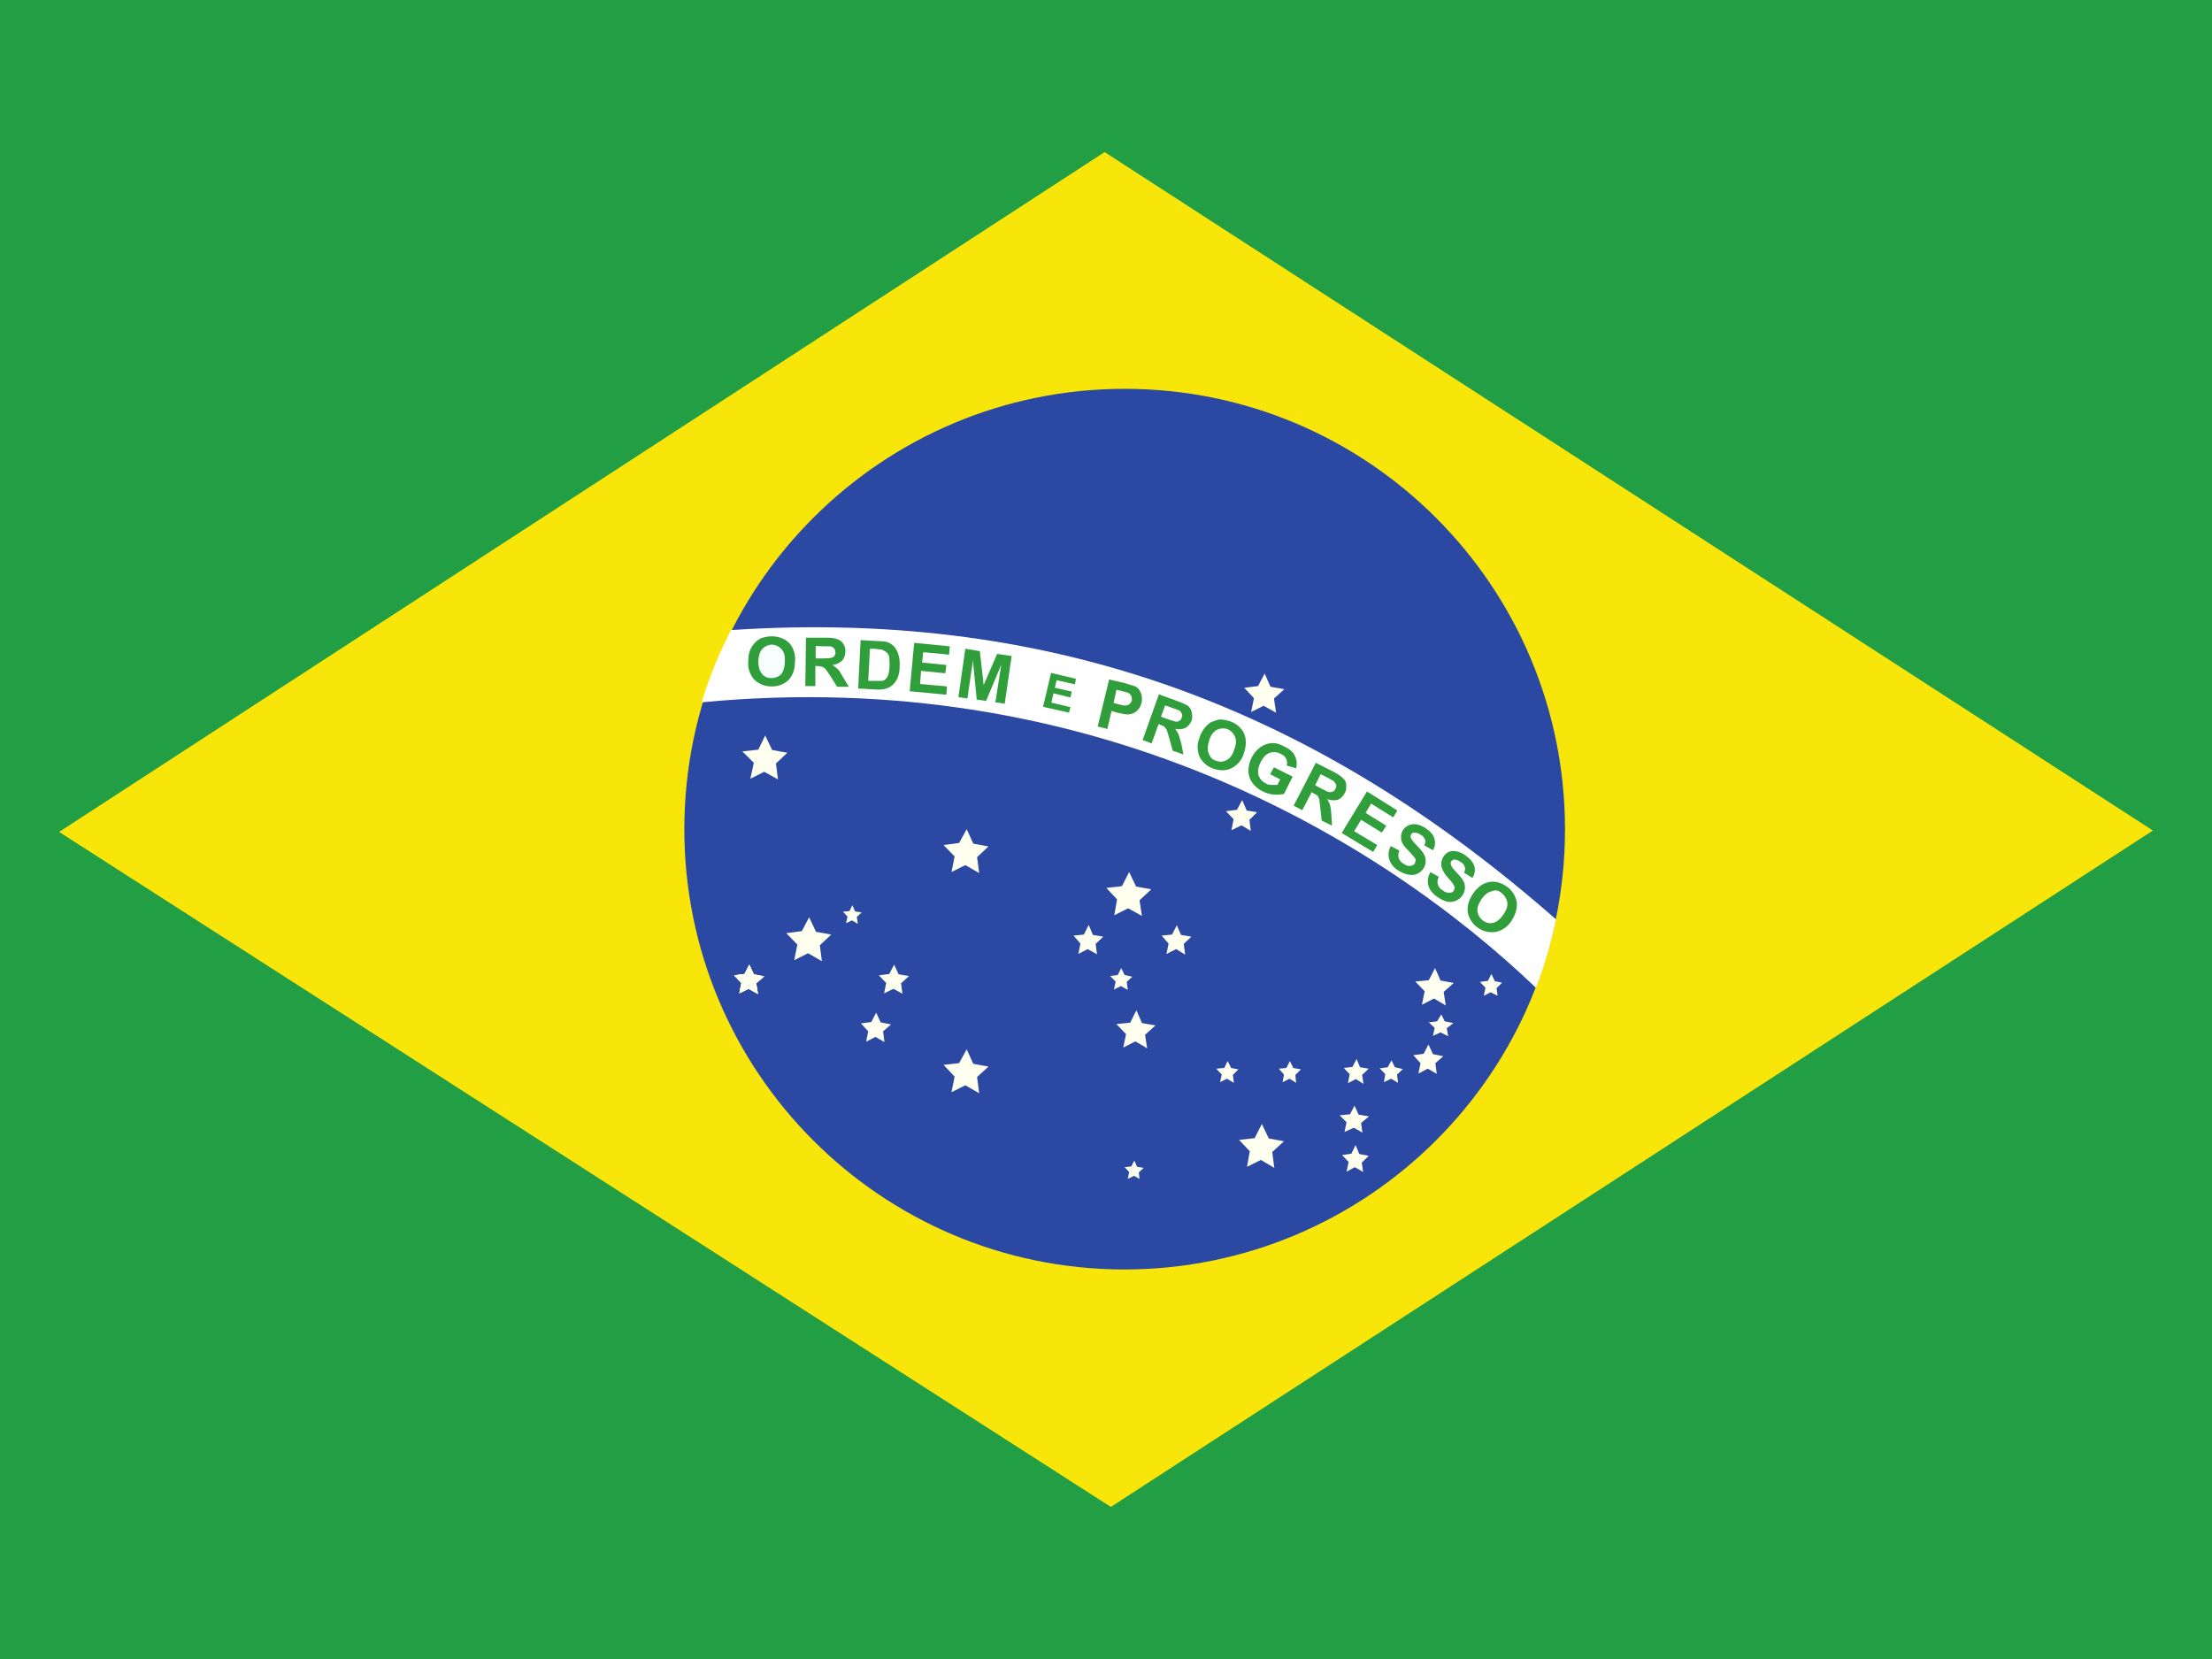
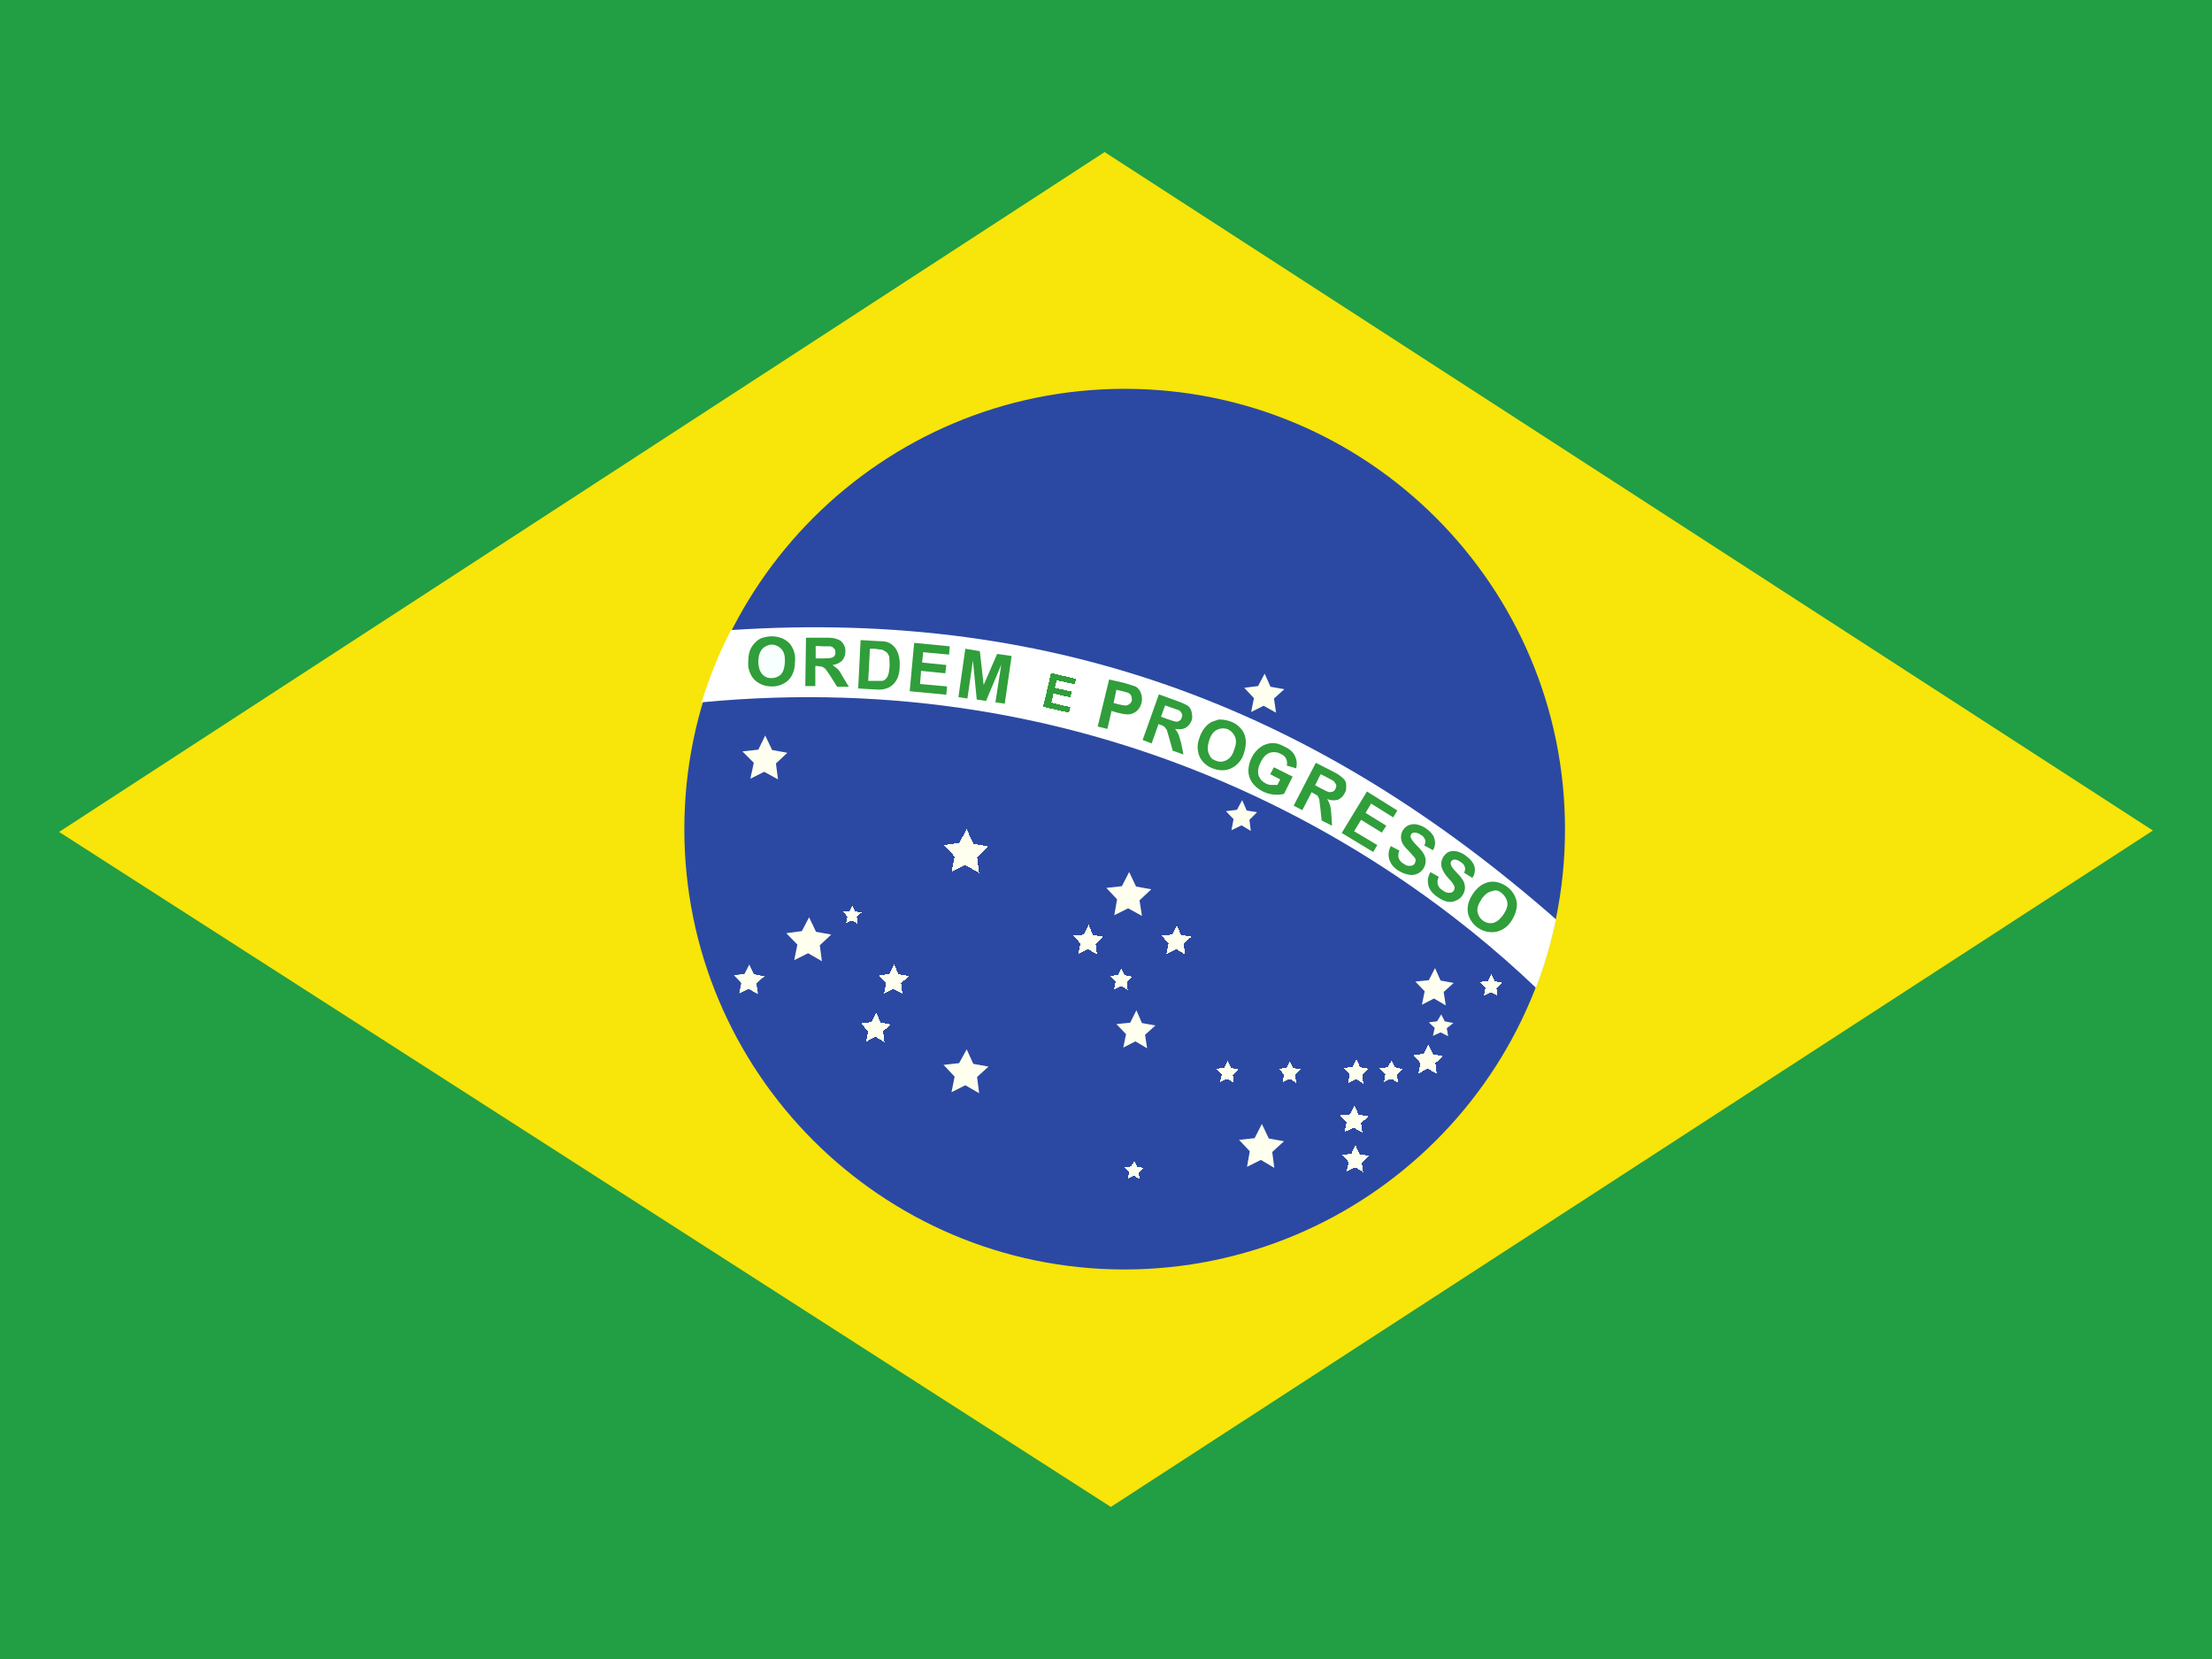
<svg xmlns="http://www.w3.org/2000/svg" id="flag-icons-br" viewBox="0 0 640 480">
  <g stroke-width="1pt">
-     <path fill="#229e45" fill-rule="evenodd" d="M0 0h640v480H0z" />
+     <path fill="#229e45" fill-rule="evenodd" d="M0 0h640v480H0z" shape-rendering="crispEdges" />
    <path fill="#f8e509" fill-rule="evenodd" d="m321.4 436 301.5-195.7L319.6 44 17.1 240.7z" />
    <path fill="#2b49a3" fill-rule="evenodd" d="M452.8 240c0 70.3-57.1 127.3-127.6 127.3A127.4 127.4 0 1 1 452.8 240" />
    <path fill="#ffffef" fill-rule="evenodd" d="m283.3 316.3-4-2.3-4 2 .9-4.5-3.2-3.4 4.5-.5 2.2-4 1.9 4.2 4.4.8-3.3 3m86 26.3-3.9-2.3-4 2 .8-4.5-3.1-3.3 4.5-.5 2.1-4.1 2 4.2 4.4.8-3.4 3.1m-36.2-30-3.4-2-3.5 1.8.8-3.9-2.8-2.9 4-.4 1.8-3.6 1.6 3.7 3.9.7-3 2.7m87-8.5-3.4-2-3.5 1.8.8-3.9-2.7-2.8 3.9-.4 1.8-3.5 1.6 3.6 3.8.7-2.9 2.6m-87.3-22-4-2.2-4 2 .8-4.6-3.1-3.3 4.5-.5 2.1-4.1 2 4.2 4.4.8-3.4 3.2m-104.6-35-4-2.2-4 2 1-4.6-3.3-3.3 4.6-.5 2-4.1 2 4.2 4.4.8-3.3 3.1m13.3 57.2-4-2.3-4 2 .9-4.5-3.2-3.3 4.5-.6 2.1-4 2 4.2 4.4.8-3.3 3.1m132-67.3-3.6-2-3.6 1.8.8-4-2.8-3 4-.5 1.9-3.6 1.7 3.8 4 .7-3 2.7m-6.7 38.3-2.7-1.6-2.9 1.4.6-3.2-2.2-2.3 3.2-.4 1.5-2.8 1.3 3 3 .5-2.2 2.2m-142.2 50.4-2.7-1.5-2.7 1.3.6-3-2.1-2.2 3-.4 1.4-2.7 1.3 2.8 3 .6-2.3 2M419 299.8l-2.2-1.1-2.2 1 .5-2.3-1.7-1.6 2.4-.3 1.2-2 1 2 2.5.5-1.9 1.5" />
-     <path fill="#ffffef" fill-rule="evenodd" d="m219.3 287.6-2.7-1.5-2.7 1.3.6-3-2.1-2.2 3-.4 1.4-2.7 1.3 2.8 3 .6-2.3 2" />
-     <path fill="#ffffef" fill-rule="evenodd" d="m219.3 287.6-2.7-1.5-2.7 1.3.6-3-2.1-2.2 3-.4 1.4-2.7 1.3 2.8 3 .6-2.3 2m42.3 3-2.6-1.4-2.7 1.3.6-3-2.1-2.2 3-.4 1.4-2.7 1.3 2.8 3 .5-2.3 2.1m-4.8 17-2.6-1.5-2.7 1.4.6-3-2.1-2.3 3-.4 1.4-2.7 1.3 2.8 3 .6-2.3 2m87.4-22.2-2.6-1.6-2.8 1.4.6-3-2-2.3 3-.3 1.4-2.7 1.2 2.8 3 .5-2.2 2.1m-25.1 3-2.7-1.5-2.7 1.4.6-3-2-2.3 3-.3 1.4-2.8 1.2 2.9 3 .5-2.2 2.1m-68.8-5.8-1.7-1-1.7.8.4-1.9-1.3-1.4 1.9-.2.8-1.7.8 1.8 1.9.3-1.4 1.3m167.8 45.4-2.6-1.5-2.7 1.4.6-3-2.1-2.3 3-.4 1.4-2.7 1.3 2.8 3 .6-2.3 2m-20.8 6-2.2-1.4-2.3 1.2.5-2.6-1.7-1.8 2.5-.3 1.2-2.3 1 2.4 2.5.4-1.9 1.8m10.4 2.3-2-1.2-2.1 1 .4-2.3-1.6-1.7 2.3-.3 1.1-2 1 2 2.3.5-1.7 1.6m29.1-22.8-2-1-2 1 .5-2.3-1.6-1.7 2.3-.3 1-2 1 2.1 2.1.4-1.6 1.6m-38.8 41.8-2.5-1.4-2.7 1.2.6-2.8-2-2 3-.3 1.3-2.5 1.2 2.6 3 .5-2.3 1.9m.6 14.2-2.4-1.4-2.4 1.3.6-2.8-1.9-2 2.7-.4 1.2-2.5 1.1 2.6 2.7.5-2 2m-19-23.1-1.9-1.2-2 1 .4-2.2-1.5-1.7 2.2-.2 1-2 1 2 2.2.4-1.6 1.6m-17.8 2.3-2-1.2-2 1 .5-2.2-1.6-1.7 2.3-.2 1-2 1 2 2.1.4-1.6 1.6m-30.4-24.6-2-1.1-2 1 .5-2.3-1.6-1.6 2.2-.3 1-2 1 2 2.2.5-1.6 1.5m3.7 57-1.6-.9-1.8.9.4-2-1.3-1.4 1.9-.2.9-1.7.8 1.8 1.9.3-1.4 1.3m-46.2-86.6-4-2.3-4 2 .9-4.5-3.2-3.3 4.5-.6 2.2-4 1.9 4.2 4.4.8-3.3 3.1" />
+     <path fill="#ffffef" fill-rule="evenodd" d="m219.3 287.6-2.7-1.5-2.7 1.3.6-3-2.1-2.2 3-.4 1.4-2.7 1.3 2.8 3 .6-2.3 2" shape-rendering="crispEdges" />
+     <path fill="#ffffef" fill-rule="evenodd" d="m219.3 287.6-2.7-1.5-2.7 1.3.6-3-2.1-2.2 3-.4 1.4-2.7 1.3 2.8 3 .6-2.3 2m42.3 3-2.6-1.4-2.7 1.3.6-3-2.1-2.2 3-.4 1.4-2.7 1.3 2.8 3 .5-2.3 2.1m-4.8 17-2.6-1.5-2.7 1.4.6-3-2.1-2.3 3-.4 1.4-2.7 1.3 2.8 3 .6-2.3 2m87.4-22.2-2.6-1.6-2.8 1.4.6-3-2-2.3 3-.3 1.4-2.7 1.2 2.8 3 .5-2.2 2.1m-25.1 3-2.7-1.5-2.7 1.4.6-3-2-2.3 3-.3 1.4-2.8 1.2 2.9 3 .5-2.2 2.1m-68.8-5.8-1.7-1-1.7.8.4-1.9-1.3-1.4 1.9-.2.8-1.7.8 1.8 1.9.3-1.4 1.3m167.8 45.4-2.6-1.5-2.7 1.4.6-3-2.1-2.3 3-.4 1.4-2.7 1.3 2.8 3 .6-2.3 2m-20.8 6-2.2-1.4-2.3 1.2.5-2.6-1.7-1.8 2.5-.3 1.2-2.3 1 2.4 2.5.4-1.9 1.8m10.4 2.3-2-1.2-2.1 1 .4-2.3-1.6-1.7 2.3-.3 1.1-2 1 2 2.3.5-1.7 1.6m29.1-22.8-2-1-2 1 .5-2.3-1.6-1.7 2.3-.3 1-2 1 2.1 2.1.4-1.6 1.6m-38.8 41.8-2.5-1.4-2.7 1.2.6-2.8-2-2 3-.3 1.3-2.5 1.2 2.6 3 .5-2.3 1.9m.6 14.2-2.4-1.4-2.4 1.3.6-2.8-1.9-2 2.7-.4 1.2-2.5 1.1 2.6 2.7.5-2 2m-19-23.1-1.9-1.2-2 1 .4-2.2-1.5-1.7 2.2-.2 1-2 1 2 2.2.4-1.6 1.6m-17.8 2.3-2-1.2-2 1 .5-2.2-1.6-1.7 2.3-.2 1-2 1 2 2.1.4-1.6 1.6m-30.4-24.6-2-1.1-2 1 .5-2.3-1.6-1.6 2.2-.3 1-2 1 2 2.2.5-1.6 1.5m3.7 57-1.6-.9-1.8.9.4-2-1.3-1.4 1.9-.2.9-1.7.8 1.8 1.9.3-1.4 1.3m-46.2-86.6-4-2.3-4 2 .9-4.5-3.2-3.3 4.5-.6 2.2-4 1.9 4.2 4.4.8-3.3 3.1" shape-rendering="crispEdges" />
    <path fill="#fff" fill-rule="evenodd" d="M444.4 285.8a125 125 0 0 0 5.8-19.8c-67.8-59.5-143.3-90-238.7-83.7a125 125 0 0 0-8.5 20.9c113-10.8 196 39.2 241.4 82.6" />
    <path fill="#309e3a" d="m414 252.4 2.3 1.3a3 3 0 0 0-.3 2.2 3 3 0 0 0 1.4 1.7q1 .8 2 .7.9 0 1.3-.7l.2-.9-.5-1q-.3-.5-1.5-1.8a8 8 0 0 1-1.8-3 4 4 0 0 1 2-4.4 4 4 0 0 1 2.3-.2 7 7 0 0 1 2.6 1.2q2.1 1.5 2.6 3.2a4 4 0 0 1-.6 3.3l-2.4-1.5q.5-1 .2-1.7-.2-.8-1.2-1.4a3 3 0 0 0-1.8-.7 1 1 0 0 0-.9.5q-.3.4-.1 1 .2.8 1.6 2.2t2 2.5a4 4 0 0 1-.3 4.2 4 4 0 0 1-1.9 1.5 4 4 0 0 1-2.4.3q-1.3-.3-2.8-1.3-2.2-1.5-2.7-3.3a5 5 0 0 1 .6-4zm-11.6-7.6 2.5 1.3a3 3 0 0 0-.2 2.2 3 3 0 0 0 1.4 1.6q1.1.8 2 .6.9 0 1.3-.8l.2-.8q0-.5-.5-1l-1.6-1.8q-1.7-1.6-2-2.8a4 4 0 0 1 .4-3.1 4 4 0 0 1 1.6-1.4 4 4 0 0 1 2.2-.3 7 7 0 0 1 2.6 1q2.3 1.5 2.7 3.1a4 4 0 0 1-.4 3.4l-2.5-1.4q.5-1 .2-1.7-.4-1-1.3-1.4a3 3 0 0 0-1.9-.6 1 1 0 0 0-.8.5q-.3.4-.1 1 .3.8 1.7 2.2 1.5 1.5 2 2.4a4 4 0 0 1 0 4.2 4 4 0 0 1-1.8 1.6 4 4 0 0 1-2.4.3 8 8 0 0 1-2.9-1.1 6 6 0 0 1-2.8-3.2 5 5 0 0 1 .4-4m-14.2-3.8 7.3-12 8.8 5.5-1.2 2-6.4-4-1.6 2.7 6 3.7-1.3 2-6-3.7-2 3.3 6.7 4-1.2 2zm-20.7-17 1.1-2 5.4 2.7-2.5 5q-1.2.3-3 .2a9 9 0 0 1-3.3-1 8 8 0 0 1-3-2.6 6 6 0 0 1-1-3.5 9 9 0 0 1 1-3.7 8 8 0 0 1 2.6-3 6 6 0 0 1 3.6-1.1q1.4 0 3.2 1 2.4 1.1 3.1 2.8a5 5 0 0 1 .3 3.5l-2.7-.8a3 3 0 0 0-.2-2q-.4-.9-1.6-1.4a4 4 0 0 0-3.1-.3q-1.5.5-2.6 2.6t-.7 3.8a4 4 0 0 0 2 2.4q.8.5 1.7.5h1.8l.8-1.6zm-90.2-22.3 2-14 4.2.7 1.1 9.8 3.9-9 4.2.6-2 13.8-2.7-.4 1.7-10.9-4.4 10.5-2.7-.4-1.1-11.3-1.6 11zm-14.1-1.7 1.3-14 10.3 1-.2 2.4-7.5-.7-.3 3 7 .7-.3 2.4-7-.7-.3 3.8 7.8.7-.2 2.4z" />
    <g stroke-opacity=".5">
      <path fill="#309e3a" d="M216.5 191.3q0-2.2.7-3.6a7 7 0 0 1 1.4-1.9 5 5 0 0 1 1.8-1.2q1.5-.5 3-.5 3.1.1 5 2a7 7 0 0 1 1.6 5.5q0 3.3-2 5.3a7 7 0 0 1-5 1.7 7 7 0 0 1-4.8-2 7 7 0 0 1-1.7-5.3" />
      <path fill="#f7ffff" d="M219.4 191.3q0 2.3 1 3.6t2.8 1.3a4 4 0 0 0 2.8-1.1q1-1.2 1.1-3.7.1-2.4-1-3.6a4 4 0 0 0-2.7-1.3 4 4 0 0 0-2.8 1.2q-1.1 1.2-1.2 3.6" />
    </g>
    <g stroke-opacity=".5">
      <path fill="#309e3a" d="m233 198.5.2-14h6q2.2 0 3.2.5 1 .3 1.6 1.3c.6 1 .6 1.4.6 2.3a4 4 0 0 1-1 2.6 5 5 0 0 1-2.7 1.2l1.5 1.2q.6.6 1.5 2.3l1.7 2.8h-3.4l-2-3.2-1.4-2-.9-.6-1.4-.2h-.6v5.8z" />
      <path fill="#fff" d="M236 190.5h2q2.1 0 2.6-.2.5-.1.8-.5.4-.6.3-1 0-.9-.4-1.2-.3-.4-1-.6h-2l-2.3-.1z" />
    </g>
    <g stroke-opacity=".5">
      <path fill="#309e3a" d="m249 185.2 5.2.3q1.7 0 2.6.3a5 5 0 0 1 2 1.4 6 6 0 0 1 1.2 2.4q.4 1.4.3 3.3a9 9 0 0 1-.5 3q-.6 1.5-1.7 2.4a5 5 0 0 1-2 1q-1 .3-2.5.2l-5.3-.3z" />
      <path fill="#fff" d="m251.7 187.7-.5 9.3h3.8q.8 0 1.2-.5.5-.4.8-1.3t.4-2.6l-.1-2.5a3 3 0 0 0-.8-1.4l-1.2-.7-2.3-.3z" />
    </g>
    <g stroke-opacity=".5">
      <path fill="#309e3a" d="m317.6 210.2 3.3-13.6 4.4 1 3.2 1q1.1.6 1.6 1.9t.2 2.8q-.3 1.2-1 2a4 4 0 0 1-3 1.4q-1 0-3-.5l-1.7-.5-1.2 5.2z" />
      <path fill="#fff" d="m323 199.6-.8 3.8 1.5.4q1.6.4 2.2.3a2 2 0 0 0 1.6-1.5q0-.7-.2-1.3a2 2 0 0 0-1-.9l-1.9-.5-1.3-.3z" />
    </g>
    <g stroke-opacity=".5">
      <path fill="#309e3a" d="m330.6 214.1 4.7-13.2 5.5 2q2.2.8 3 1.4.8.7 1 1.8c.2 1.1.2 1.5 0 2.3q-.6 1.5-1.8 2.2-1.2.6-3 .3.6.7 1 1.6l.8 2.7.6 3.1-3.1-1.1-1-3.6-.7-2.4-.6-.8q-.3-.4-1.3-.7l-.5-.2-2 5.6z" />
      <path fill="#fff" d="m336 207.4 1.9.7q2 .7 2.5.7t.9-.3q.5-.3.6-.9.3-.6 0-1.2a2 2 0 0 0-.8-.9l-2-.7-2-.7-1.2 3.3z" />
    </g>
    <g stroke-opacity=".5">
      <path fill="#309e3a" d="M347 213.6a9 9 0 0 1 1.7-3.2 7 7 0 0 1 1.8-1.5l2-.7q1.5-.1 3.1.4a7 7 0 0 1 4.2 3.3q1.2 2.4.2 5.7a7 7 0 0 1-3.4 4.5q-2.3 1.3-5.2.4a7 7 0 0 1-4.2-3.3 7 7 0 0 1-.2-5.6" />
      <path fill="#fff" d="M349.8 214.4q-.7 2.3 0 3.8c.7 1.5 1.2 1.6 2.3 2q1.5.5 3-.4 1.4-.8 2.1-3.2.8-2.2 0-3.7a4 4 0 0 0-2.2-2 4 4 0 0 0-3 .3q-1.5.8-2.2 3.2" />
    </g>
    <g stroke-opacity=".5">
      <path fill="#309e3a" d="m374.3 233.1 6.4-12.4 5.3 2.7a10 10 0 0 1 2.7 1.9q.8.7.8 1.9c0 1.2 0 1.5-.4 2.2a4 4 0 0 1-2 2q-1.5.4-3.1-.2.6 1 .8 1.7.3.9.4 2.8l.2 3.2-3-1.5-.4-3.7-.3-2.5-.5-1-1.2-.7-.5-.3-2.7 5.2z" />
      <path fill="#fff" d="m380.5 227.2 1.9 1q1.8 1 2.3 1t1-.2q.4-.2.7-.8t.2-1.2l-.7-1-1.8-1-2-1z" />
    </g>
    <g stroke-opacity=".5">
      <path fill="#309e3a" d="M426.1 258.7a9 9 0 0 1 2.5-2.6 7 7 0 0 1 2.2-.9 6 6 0 0 1 2.2 0q1.5.3 2.8 1.2a7 7 0 0 1 3 4.4q.4 2.6-1.4 5.5a7 7 0 0 1-4.5 3.3 7 7 0 0 1-5.2-1.1 7 7 0 0 1-3-4.4q-.4-2.7 1.4-5.4" />
      <path fill="#fff" d="M428.6 260.3q-1.4 2-1.1 3.6a4 4 0 0 0 1.6 2.5q1.5 1 3 .6t2.9-2.4q1.4-2.1 1.1-3.6t-1.6-2.6c-1.4-1.1-2-.8-3-.5q-1.5.3-3 2.4z" />
    </g>
-     <path fill="#309e3a" d="m301.8 204.5 2.3-9.8 7.2 1.7-.3 1.6-5.3-1.2-.5 2.2 4.9 1.1-.4 1.7-4.9-1.2-.6 2.7 5.5 1.3-.4 1.6z" />
+     <path fill="#309e3a" d="m301.8 204.5 2.3-9.8 7.2 1.7-.3 1.6-5.3-1.2-.5 2.2 4.9 1.1-.4 1.7-4.9-1.2-.6 2.7 5.5 1.3-.4 1.6z" shape-rendering="crispEdges" />
  </g>
</svg>
